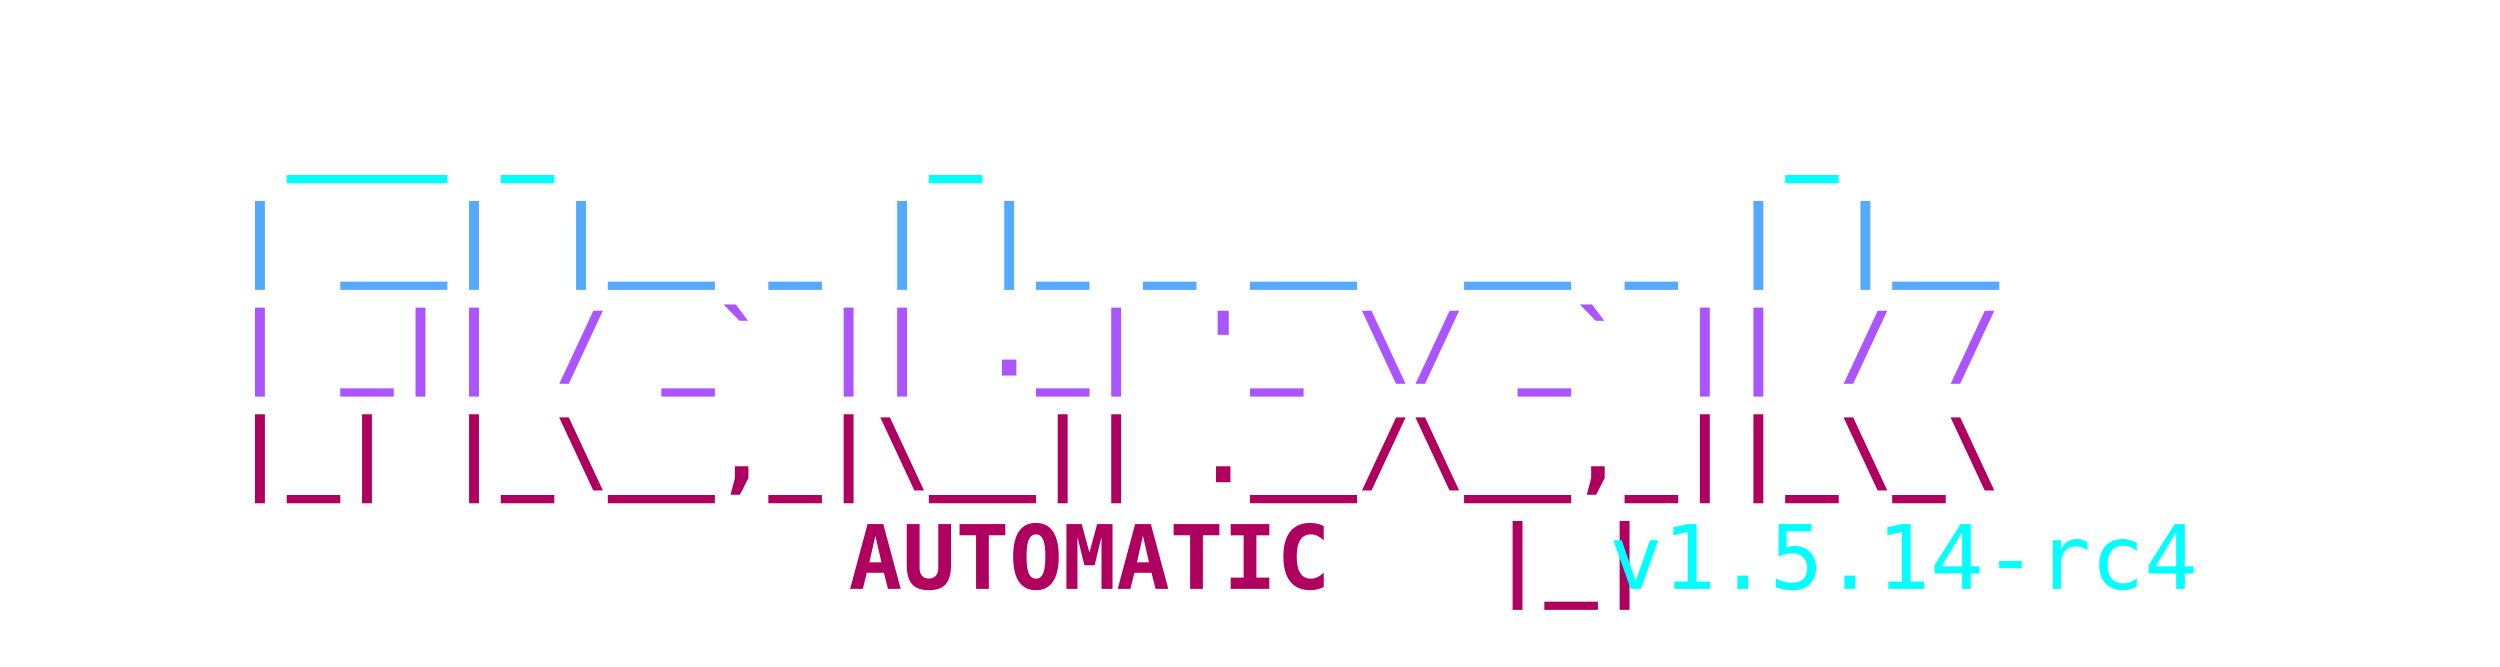
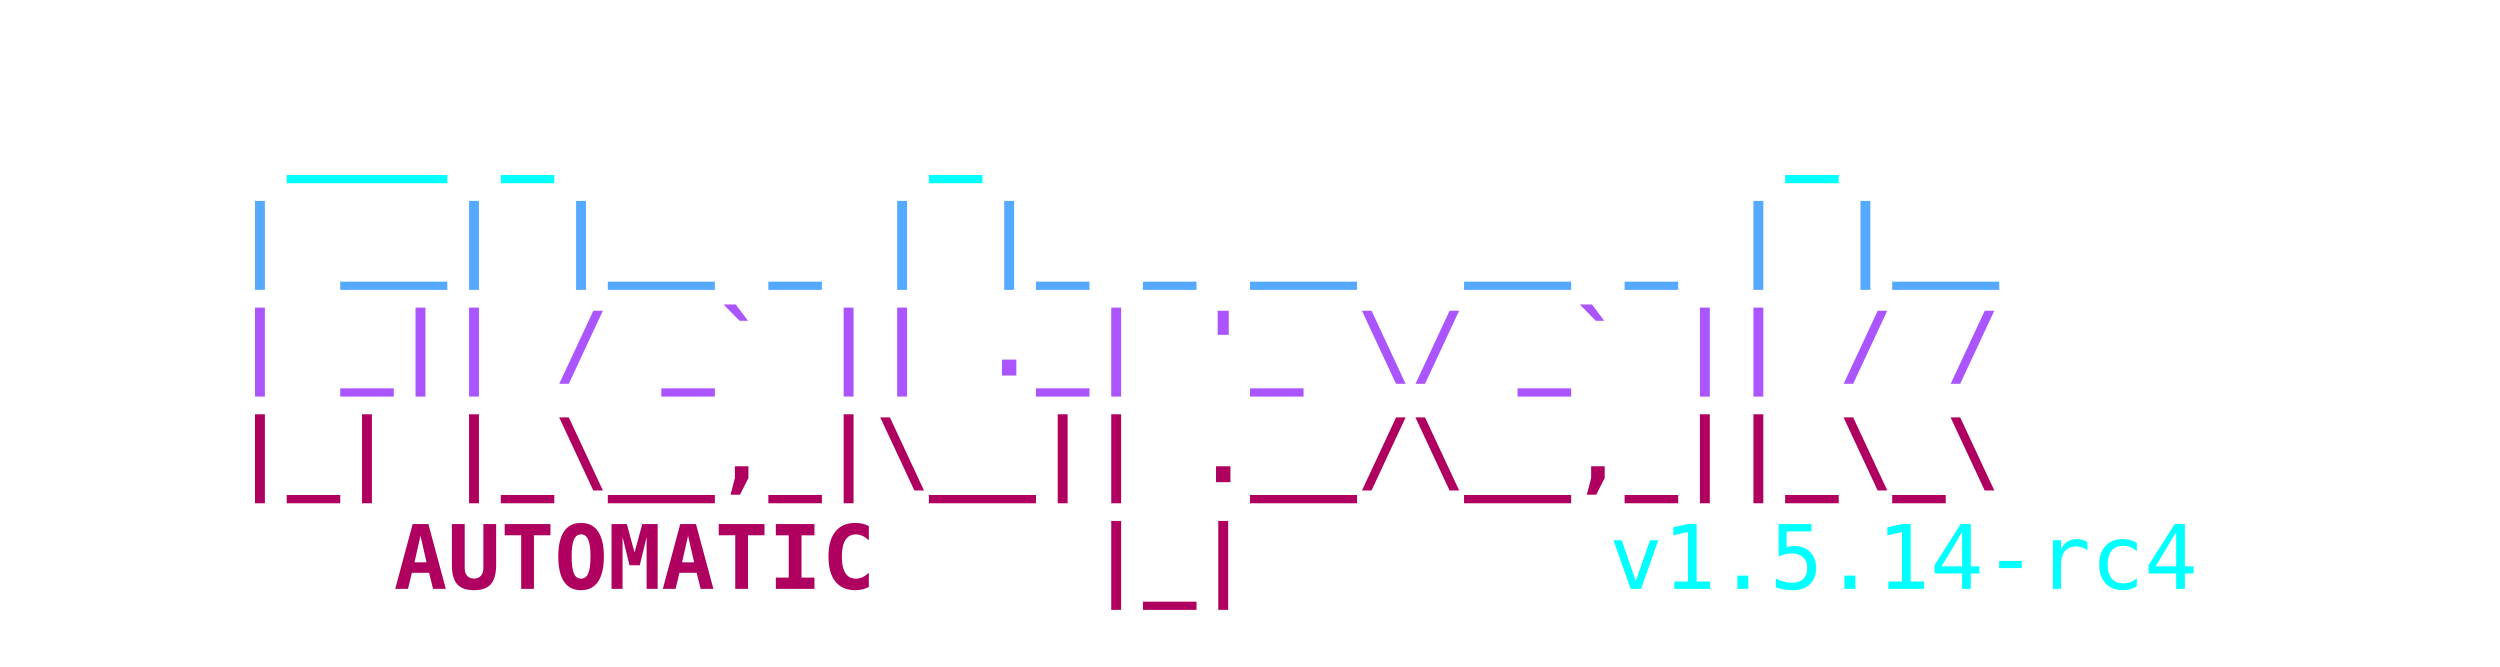
<svg xmlns="http://www.w3.org/2000/svg" viewBox="0 0 450 120" width="100%" height="100%">
  <style>
    .ascii { font-family: ui-monospace, SFMono-Regular, Menlo, Monaco, Consolas, monospace; font-size: 16px; font-weight: bold; }
    .c1 { fill: #00FFFF; }
    .c2 { fill: #55AAFF; }
    .c3 { fill: #AA55FF; }
    .c4 { fill: #AF005F; }
    .c-auto { fill: #2c3e50; } /* Light mode default text color */
    @media (prefers-color-scheme: dark) {
      .c-auto { fill: #e0e0e0; } /* Dark mode text color */
    }
    .c-text { font-weight: normal; }
  </style>
  <text y="10" class="ascii" xml:space="preserve">
    <tspan x="50%" dy="1.2em" text-anchor="middle" class="c1">  ___ _       _               _    </tspan>
    <tspan x="50%" dy="1.2em" text-anchor="middle" class="c2"> | __| |__ _ | |_ _ __  __ _ | |__ </tspan>
    <tspan x="50%" dy="1.2em" text-anchor="middle" class="c3"> | _|| / _` || ._| '_ \/ _` || / / </tspan>
    <tspan x="50%" dy="1.2em" text-anchor="middle" class="c4"> |_| |_\__,_|\__|| .__/\__,_||_\_\ </tspan>
-     <tspan x="225" dy="1.2em" text-anchor="middle" class="c4">     AUTOMATIC   |_|</tspan>
+     <tspan x="225" dy="1.2em" text-anchor="middle" class="c4">    AUTOMATIC    |_|               </tspan>
    <tspan x="280" class="c1 c-text"> v1.5.14-rc4</tspan>
  </text>
</svg>
